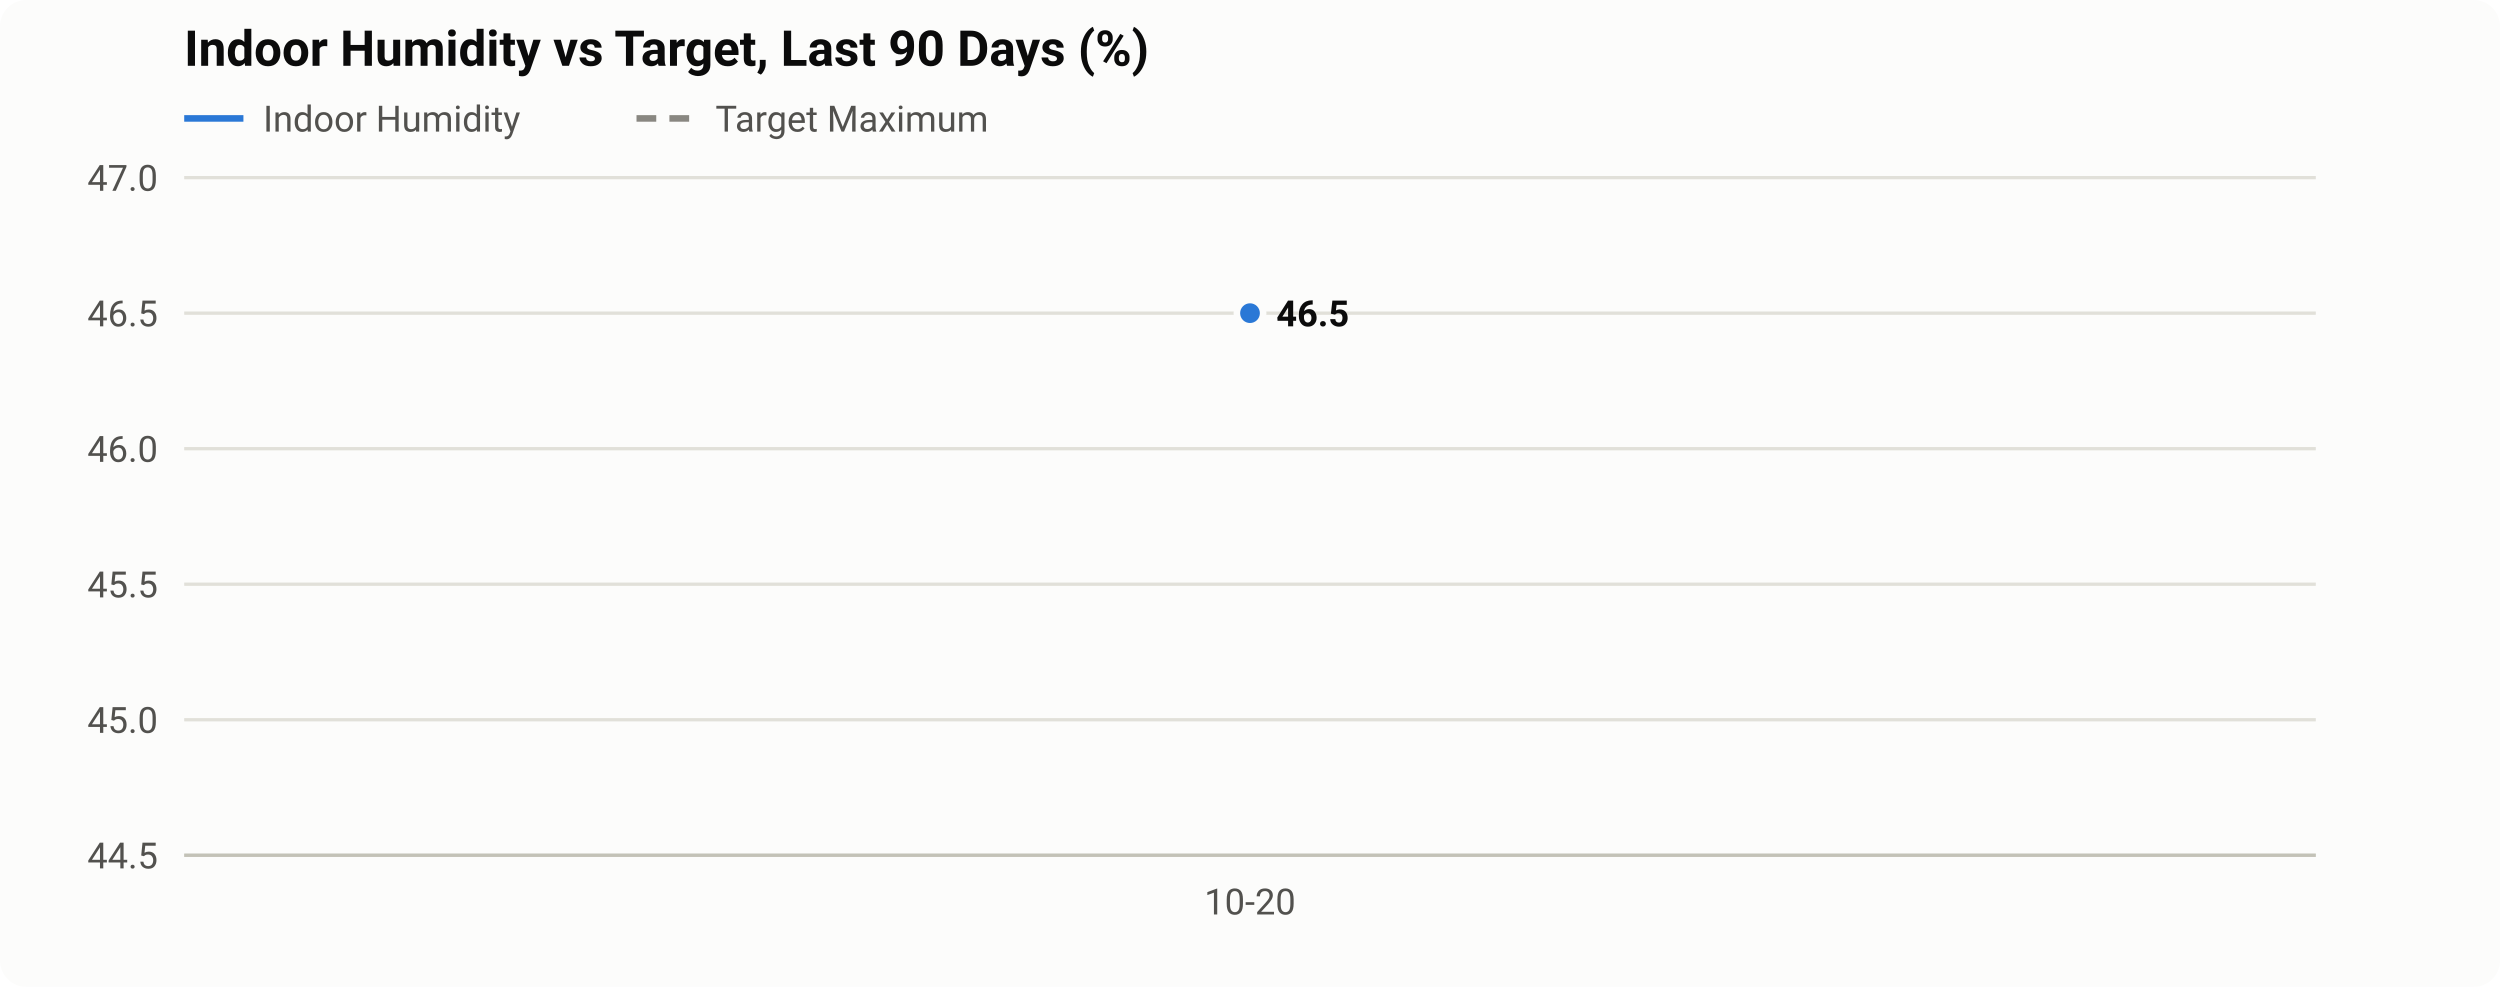
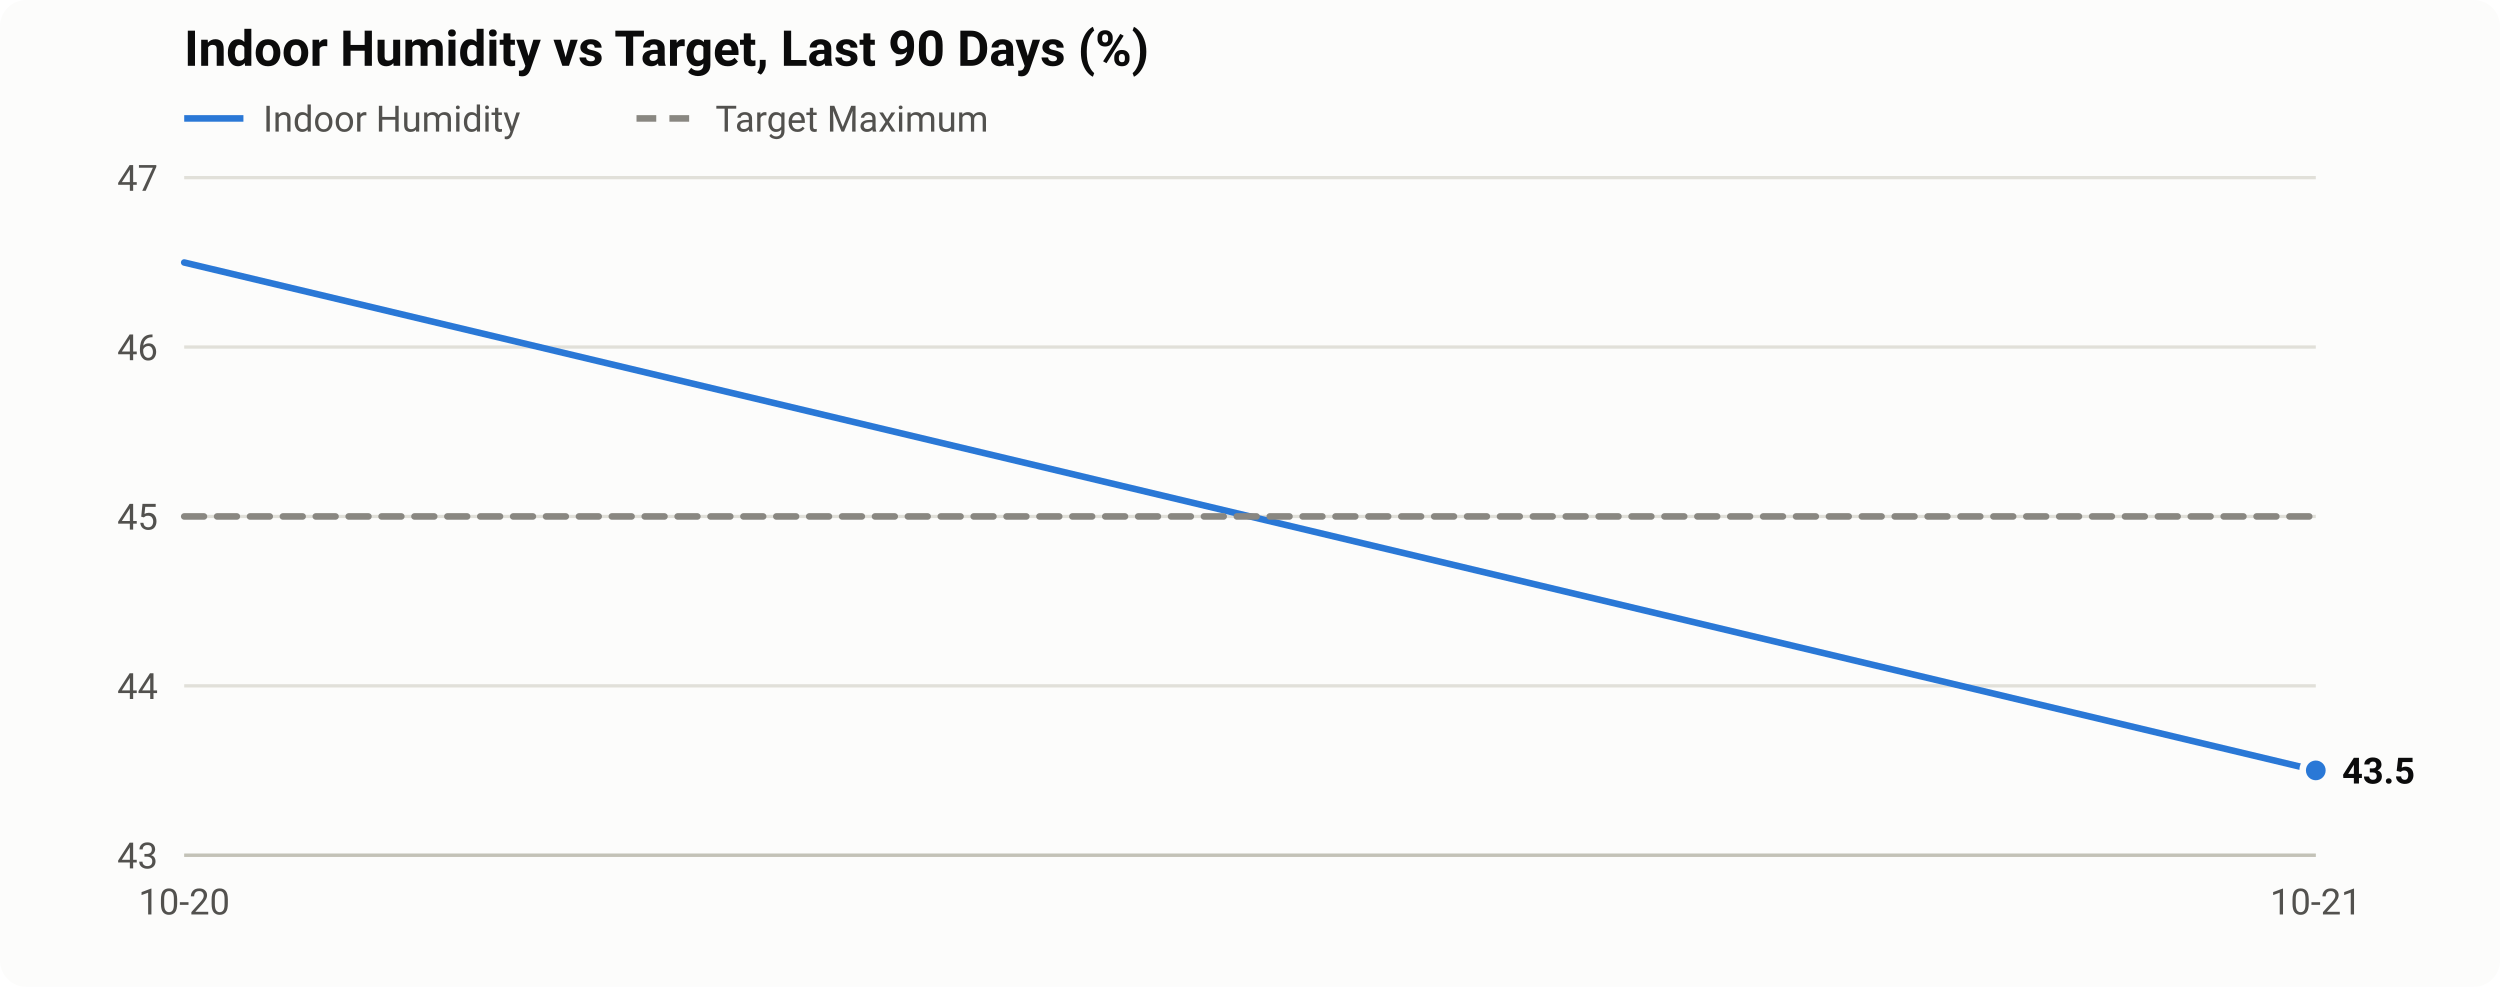
<svg xmlns="http://www.w3.org/2000/svg" viewBox="0 0 760 300" role="img" aria-label="Indoor Humidity vs Target, Last 90 Days (%)" class="chart">
  <style>.chart{font-family:system-ui,-apple-system,'Segoe UI',Roboto,Helvetica,Arial,sans-serif}.chart-title{font-size:15px;font-weight:600;fill:#0b0b0b}.axis,.legend{font-size:11px;fill:#52514e}.value{font-size:11px;fill:#0b0b0b;font-weight:600}.grid{stroke:#e1e0d9;stroke-width:1}.baseline{stroke:#c3c2b7;stroke-width:1}.line{stroke-width:2;stroke-linejoin:round;stroke-linecap:round}.ref{stroke:#898781}.dot{stroke:#fcfcfb;stroke-width:2}.hit{fill:transparent}.s1{stroke:#2a78d6}.f1{fill:#2a78d6}.s2{stroke:#eb6834}.f2{fill:#eb6834}.s3{stroke:#1baf7a}.f3{fill:#1baf7a}.s4{stroke:#eda100}.f4{fill:#eda100}.s5{stroke:#e87ba4}.f5{fill:#e87ba4}.s6{stroke:#008300}.f6{fill:#008300}.s7{stroke:#6250d6}.f7{fill:#6250d6}.s8{stroke:#e34948}.f8{fill:#e34948}</style>
  <rect width="760" height="300" rx="8" fill="#fcfcfb" />
  <text x="56" y="20" class="chart-title">Indoor Humidity vs Target, Last 90 Days (%)</text>
  <line x1="56" x2="74" y1="36" y2="36" class="s1" stroke-width="2" />
  <text x="80" y="40" class="legend">Indoor Humidity</text>
  <line x1="193.5" x2="211.5" y1="36" y2="36" class="ref" stroke-width="2" stroke-dasharray="6 4" />
  <text x="217.5" y="40" class="legend">Target Maximum</text>
  <line x1="56" x2="704" y1="260.0" y2="260.0" class="grid" />
-   <text x="48" y="264.0" class="axis" text-anchor="end">44.5</text>
-   <line x1="56" x2="704" y1="218.8" y2="218.8" class="grid" />
-   <text x="48" y="222.8" class="axis" text-anchor="end">45.0</text>
-   <line x1="56" x2="704" y1="177.6" y2="177.6" class="grid" />
-   <text x="48" y="181.6" class="axis" text-anchor="end">45.5</text>
-   <line x1="56" x2="704" y1="136.4" y2="136.4" class="grid" />
-   <text x="48" y="140.4" class="axis" text-anchor="end">46.0</text>
-   <line x1="56" x2="704" y1="95.2" y2="95.2" class="grid" />
-   <text x="48" y="99.2" class="axis" text-anchor="end">46.5</text>
+   <text x="48" y="264.0" class="axis" text-anchor="end">43</text>
+   <line x1="56" x2="704" y1="208.5" y2="208.5" class="grid" />
+   <text x="48" y="212.5" class="axis" text-anchor="end">44</text>
+   <line x1="56" x2="704" y1="157.0" y2="157.0" class="grid" />
+   <text x="48" y="161.0" class="axis" text-anchor="end">45</text>
+   <line x1="56" x2="704" y1="105.5" y2="105.5" class="grid" />
+   <text x="48" y="109.5" class="axis" text-anchor="end">46</text>
  <line x1="56" x2="704" y1="54.0" y2="54.0" class="grid" />
-   <text x="48" y="58.0" class="axis" text-anchor="end">47.0</text>
+   <text x="48" y="58.0" class="axis" text-anchor="end">47</text>
  <line x1="56" x2="704" y1="260.0" y2="260.0" class="baseline" />
-   <text x="380.0" y="278" class="axis" text-anchor="middle">10-20</text>
-   <circle cx="380.0" cy="95.2" r="3" class="f1" />
-   <circle cx="380.0" cy="95.2" r="4" class="f1 dot" />
-   <text x="388.0" y="99.2" class="value">46.5</text>
+   <text x="56.0" y="278" class="axis" text-anchor="middle">10-20</text>
+   <text x="704.0" y="278" class="axis" text-anchor="middle">10-21</text>
+   <polyline points="56.0,79.8 704.0,234.2" fill="none" class="s1 line" />
+   <circle cx="704.0" cy="234.2" r="4" class="f1 dot" />
+   <text x="712.0" y="238.2" class="value">43.5</text>
+   <polyline points="56.0,157.0 704.0,157.0" fill="none" class="ref line" stroke-dasharray="6 4" />
</svg>
